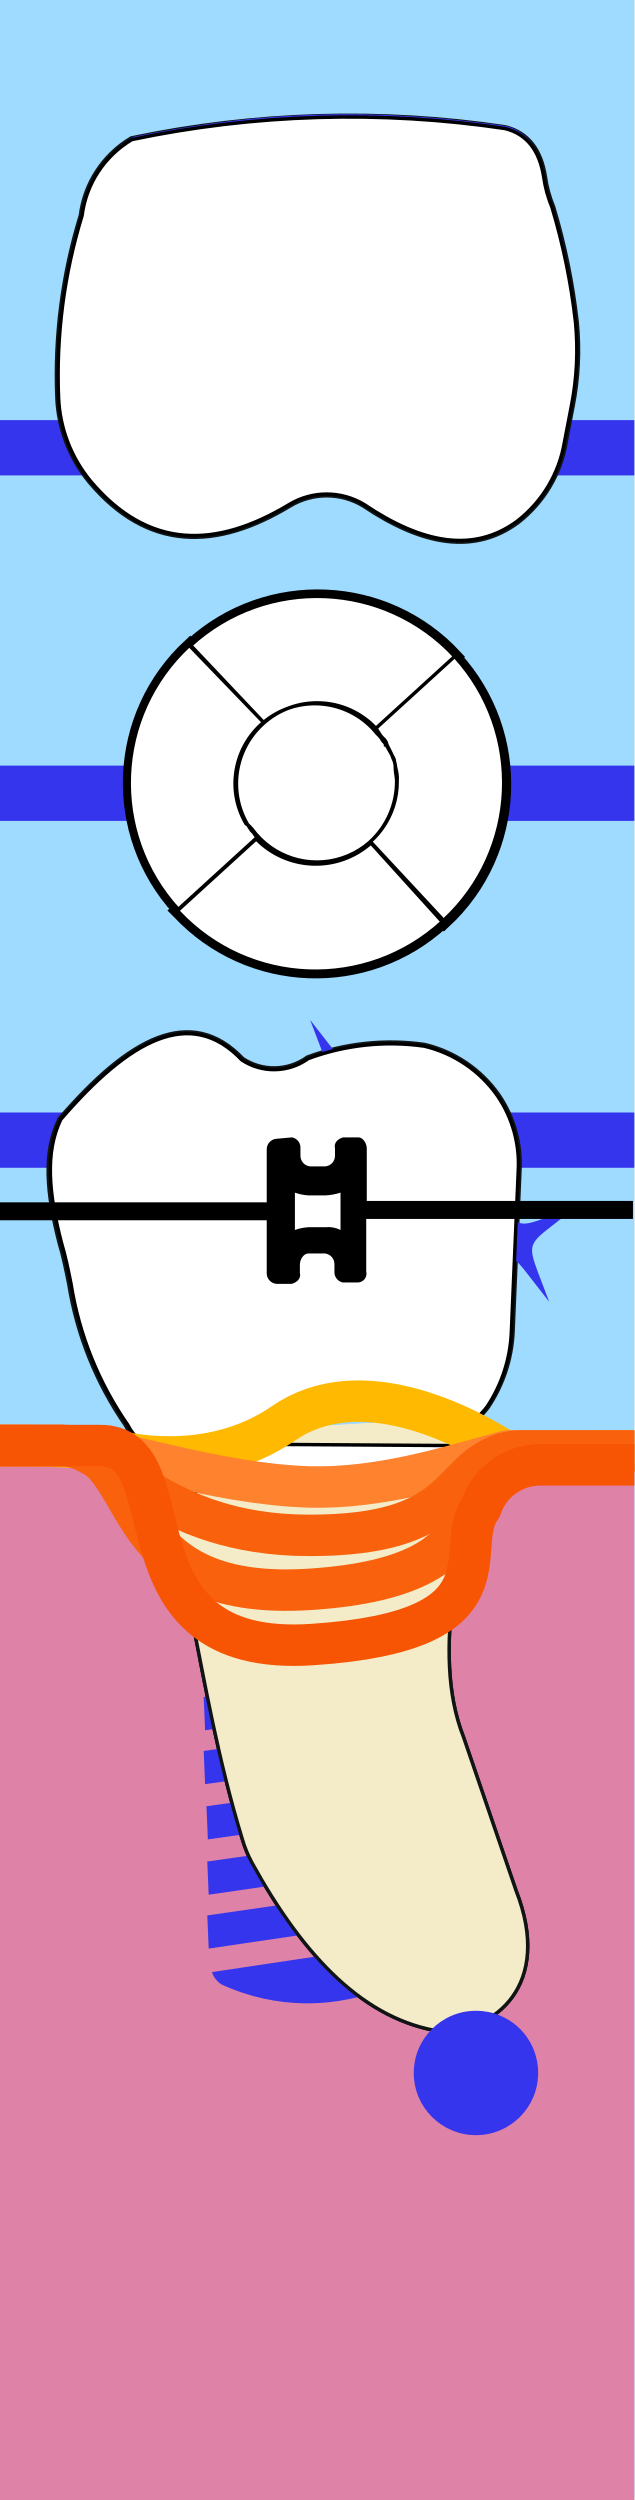
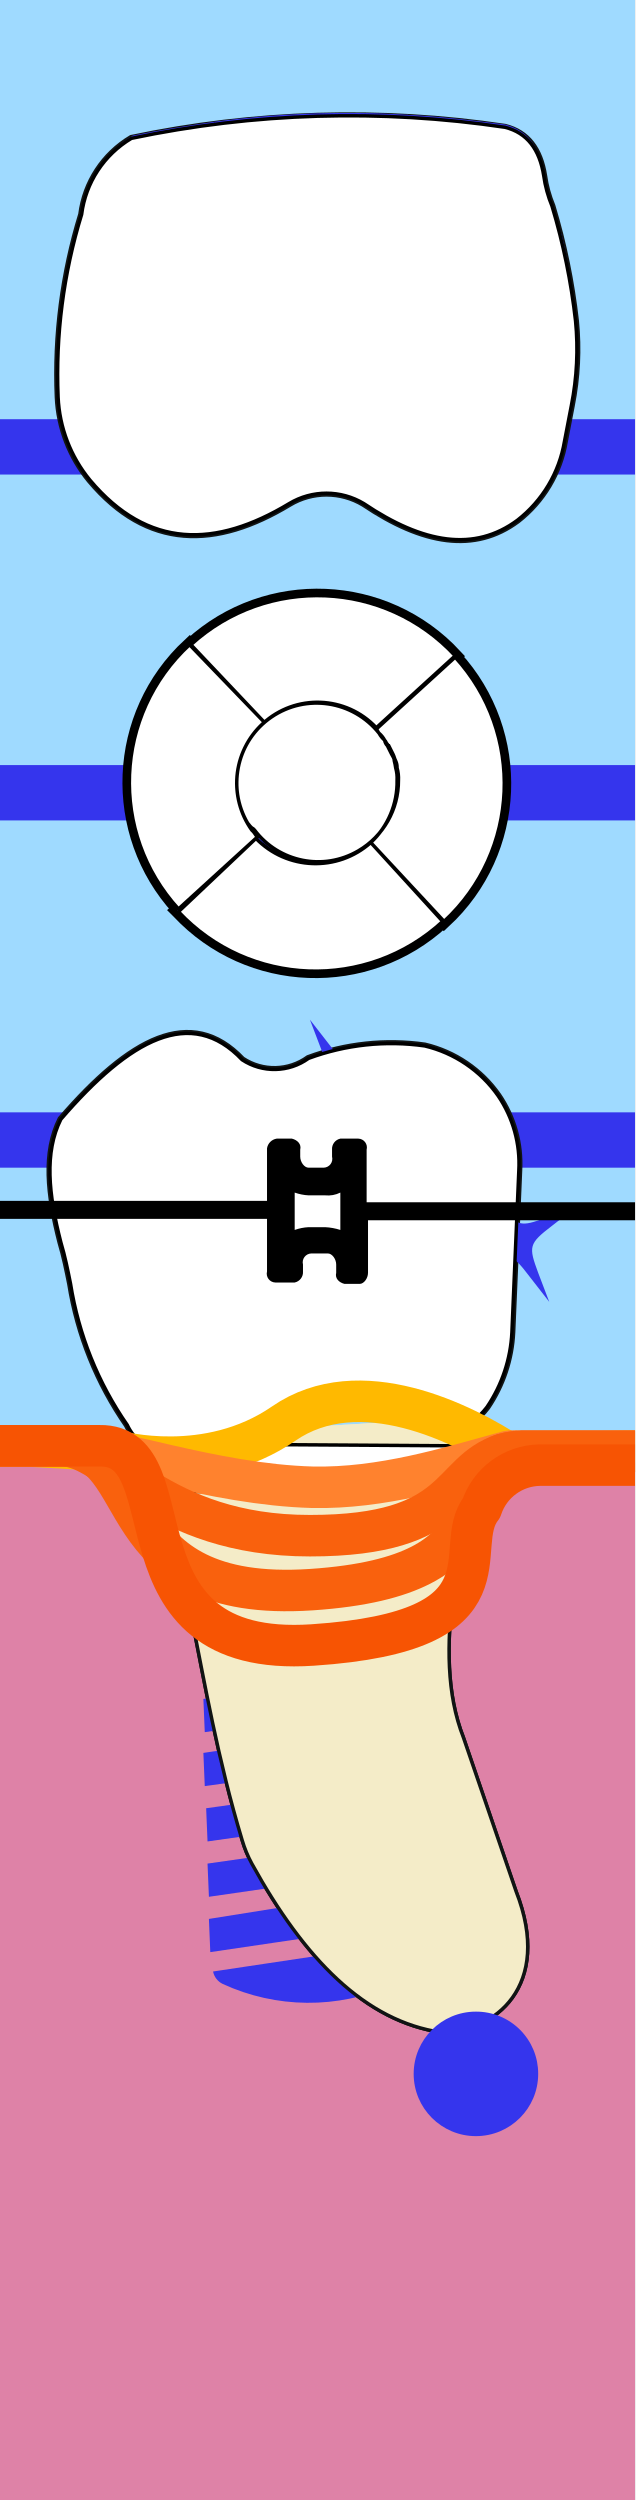
- <svg xmlns="http://www.w3.org/2000/svg" viewBox="0 0 45.94 180.9">
+ <svg xmlns="http://www.w3.org/2000/svg" viewBox="0 0 45.9 180.7">
  <g class="Слой_2" data-name="Слой 2">
    <g class="Слой_1-2" data-name="Слой 1">
      <g class="_38" data-name="38">
-         <path class="background" d="M0,0V180.7h45.9V0Z" style="fill:#9fdaff" />
-         <path class="bone" d="M0,105.9v75h45.9v-75Z" style="fill:#de82a7" />
-         <path class="bridge" d="M0,55.4h45.9v4H0Zm0-21h45.9v-4H0ZM0,84.5h45.9v-4H0Z" style="fill:#3535ed" />
-         <path class="root" d="M34.44,102.5c-.7,8.9-3.4,16.8-.9,23.2l3.8,11.1c2.7,6.9-1.6,10.2-5.4,10.2-5.5-.8-9.9-5.3-13.7-12.2a8.65,8.65,0,0,1-.7-1.7C14,121.5,13.74,111,9.94,104" style="fill:#f4ecc8;stroke:#111414;stroke-miterlimit:10;stroke-width:0.25px" />
-         <path class="rootCanal" d="M34.54,146.5a.37.37,0,0,1-.3-.1c-12-4.7-17.4-46.9-17.6-48.9a10,10,0,0,1,5.5-2.1c2.2,0,4,1.2,5.3,3.5-7.2,16.8,1.3,34.2,5.4,42.6,1.2,2.5,2.2,4.5,1.9,4.9-.1.1-.1.1-.2.1ZM22,95.6c2.1,0,3.9,1.1,5.2,3.4-7.1,16.8,1.3,34.2,5.4,42.6,1.1,2.3,2.1,4.4,1.9,4.8h-.1c-.1,0-.1,0-.3-.1-11.9-4.7-17.2-46-17.5-48.8.6-.3,2.9-1.9,5.4-1.9m0-.3a10.17,10.17,0,0,0-5.6,2.1s5.2,44.2,17.7,49.1a.76.76,0,0,0,.4.1c3.2,0-16.9-24.4-7-47.7-1.6-2.7-3.6-3.6-5.5-3.6Z" style="fill:none" />
-         <path class="implant" d="M29.34,140.6l-14,2.1a1.6,1.6,0,0,0,.7.9,14.83,14.83,0,0,0,12.2.1,1.78,1.78,0,0,0,1-1.6l.1-1.5Zm.2-4.1L15,138.6l.1,2.4,14.2-2.1Zm.2-3.9L15,134.7l.1,2.4,14.5-2.1Zm.2-4-15,2.1.1,2.4,14.8-2.1Zm.1-4.1-15.3,2.2.1,2.4,15.1-2.1Zm.2-3.9-15.5,2.2.1,2.4,15.3-2.2Zm.2-5.2-15.8,2.3.1,2.4,15.6-2.2Zm0-.6-16-.1.1,2.6,15.9-2.3Zm1.6-4.7h-.5l-18.2-.1c-.2,0-.3-.1-.5-.1v2a1.42,1.42,0,0,0,.2.6,1.27,1.27,0,0,0,.7.4h1.1l15.1.1H31a1,1,0,0,0,.7-.4,1.07,1.07,0,0,0,.2-.6v-1.9Zm.6-4.2a.92.92,0,0,0-.9-1l-18.2-.1a.92.92,0,0,0-.9,1v1.4a1.32,1.32,0,0,0,.9,1l18.2.1a1,1,0,0,0,.9-1Z" style="fill:#3535ed" />
-         <path class="rootMusk" d="M34.44,102.5c-.7,8.9-3.4,16.8-.9,23.2l3.8,11.1c2.7,6.9-1.6,10.2-5.4,10.2-5.5-.8-9.9-5.3-13.7-12.2a8.65,8.65,0,0,1-.7-1.7C14,121.5,13.74,111,9.94,104" style="fill:#f4ecc8;stroke:#111414;stroke-miterlimit:10;stroke-width:0.25px" />
-         <path class="coronaLingual" d="M39.94,15a9,9,0,0,1-.6-2.2c-.3-1.9-1.2-3.1-2.8-3.5a76.57,76.57,0,0,0-27,.8,7.49,7.49,0,0,0-3.6,5.5,39.3,39.3,0,0,0-1.7,13.2,10.14,10.14,0,0,0,2.3,6c4.2,5,9.1,4.9,14.4,1.7a5.24,5.24,0,0,1,5.4,0c4.3,2.9,8,3.5,11.1,1.2a9.14,9.14,0,0,0,3.4-5.7l.5-2.6a20.86,20.86,0,0,0,.3-6.1A47,47,0,0,0,39.94,15Z" style="fill:#fff;stroke:#111414;stroke-miterlimit:10;stroke-width:0.5px" />
-         <path class="coronaLingualIncisalDistal" d="M29.44,30.8v7.3c3,1.3,5.7,1.2,8-.5a9.14,9.14,0,0,0,3.4-5.7l.1-1.1Z" style="fill:#3535ed" />
-         <path class="coronaLingualIncisalMiddle" d="M15.54,30.8v7.7a15,15,0,0,0,5.4-2.2,5.24,5.24,0,0,1,5.4,0,20.16,20.16,0,0,0,3.2,1.8V30.8Z" style="fill:#3535ed" />
-         <path class="coronaLingualIncisionMesial" d="M4.64,30.7a10.46,10.46,0,0,0,1.9,3.8c2.7,3.3,5.8,4.4,9,3.9V30.7Z" style="fill:#3535ed" />
-         <path class="coronaLingualMiddleDistal" d="M41.64,23.2a43.08,43.08,0,0,0-1-6.1H29.44V30.8h11.5l.3-1.5A25.06,25.06,0,0,0,41.64,23.2Z" style="fill:#3535ed" />
-         <path class="coronaLingualMiddleMiddle" d="M29.44,17.1h-14V30.8h14Z" style="fill:#3535ed" />
-         <path class="coronaLingualMiddleMesial" d="M5.54,17.1a39.87,39.87,0,0,0-1.2,11.4,7.8,7.8,0,0,0,.3,2.2h10.9V17l-10,.1Z" style="fill:#3535ed" />
-         <path class="coronaLingualCervicalDistal" d="M39.94,14.8a9,9,0,0,1-.6-2.2c-.3-1.9-1.2-3.1-2.8-3.5-2.4-.3-4.8-.6-7.1-.7v8.7h11.2A20.16,20.16,0,0,1,39.94,14.8Z" style="fill:#3535ed" />
-         <path class="coronaLingualCervicalMiddle" d="M15.54,8.9v8.2h14V8.4A72,72,0,0,0,15.54,8.9Z" style="fill:#3535ed" />
-         <path class="coronaLingualCervicalMesial" d="M9.64,9.9A7.49,7.49,0,0,0,6,15.4c-.2.6-.3,1.2-.5,1.8h10V8.9C13.54,9.2,11.54,9.5,9.64,9.9Z" style="fill:#3535ed" />
-         <path class="coronaLabial" d="M37,96.4l.5-11.7A8.7,8.7,0,0,0,36,79.3a9,9,0,0,0-5.3-3.6,17.22,17.22,0,0,0-8.4.9,4.22,4.22,0,0,1-4.8.1c-3.7-3.9-8.1-1.5-13.1,4.3-1.2,2.4-.9,5.4,0,8.9.3,1,.5,2,.7,3a24.68,24.68,0,0,0,4.1,10.2,3.63,3.63,0,0,0,3.3,2.1,32.8,32.8,0,0,0,10.6-2.5,12.45,12.45,0,0,1,7.4.1c1.8,1.1,3.4.7,4.7-1A10.54,10.54,0,0,0,37,96.4Z" style="fill:#fff;stroke:#111414;stroke-miterlimit:10;stroke-width:0.5px" />
-         <path class="coronaLabialIncisalDistal" d="M36,79.2a8.89,8.89,0,0,0-5.4-3.6,27.15,27.15,0,0,0-2.8-.1v4.3h8.5A1.63,1.63,0,0,0,36,79.2Z" style="fill:#3535ed" />
-         <path class="coronaLabialIncisalMiddle" d="M22.34,76.6a4.22,4.22,0,0,1-4.8.1A5.57,5.57,0,0,0,14,74.8v5h13.9V75.5A15.1,15.1,0,0,0,22.34,76.6Z" style="fill:#3535ed" />
-         <path class="coronaLabialIncisionMesial" d="M5.64,79.8h8.5v-5C11.54,74.6,8.64,76.5,5.64,79.8Z" style="fill:#3535ed" />
-         <path class="coronaLabialMiddleDistal" d="M36.34,79.7h-8.4V98h8.8a11,11,0,0,0,.2-1.8l.5-11.7A7.45,7.45,0,0,0,36.34,79.7Z" style="fill:#3535ed" />
-         <path class="coronaLabialMiddleMiddle" d="M27.94,79.7h-14V98h14Z" style="fill:#3535ed" />
-         <path class="coronaLabialMiddleMesial" d="M5.54,79.7c-.3.4-.7.8-1,1.2-1.2,2.4-.9,5.4,0,8.9.3,1,.5,2,.7,3a24.62,24.62,0,0,0,1.5,5.3H14V79.8H5.54Z" style="fill:#3535ed" />
-         <path class="coronaLabialCervicalDistal" d="M27.94,97.9v4a18.43,18.43,0,0,1,2.5.5c1.8,1.1,3.4.7,4.7-1a8.63,8.63,0,0,0,1.6-3.5Z" style="fill:#3535ed" />
-         <path class="coronaLabialCervicalMiddle" d="M14,97.9v6.8a29.19,29.19,0,0,0,9.1-2.4,10.15,10.15,0,0,1,4.9-.4v-4Z" style="fill:#3535ed" />
-         <path class="coronaLabialCervicalMesial" d="M6.74,97.8a28.66,28.66,0,0,0,2.6,4.9,3.63,3.63,0,0,0,3.3,2.1c.5,0,1-.1,1.4-.1V97.9l-7.3-.1Z" style="fill:#3535ed" />
-         <path class="veneer" d="M21.84,82.3c3.2-1.2,3.6-1,5.7,1.7l1.4,1.8-.8-2.2c-1.2-3.2-1-3.6,1.7-5.7l1.8-1.4-2.1.8c-3.2,1.2-3.6,1-5.7-1.7l-1.4-1.8.8,2.1c1.2,3.2,1,3.6-1.7,5.7L19.74,83Zm1.4,12c1.9-.7,2.1-.7,3.4,1L28,97.1l-.8-2.1c-.7-1.9-.7-2.1,1-3.4L30,90.2l-2.1.8c-1.9.7-2.1.7-3.4-1l-1.4-1.8.8,2.1c.7,1.9.7,2.1-1,3.4l-1.8,1.4Zm11.7-2.9c2-.7,2.1-.7,3.4,1l1.4,1.8-.8-2.1c-.7-1.9-.7-2.1,1-3.4l1.8-1.4-2.2.8c-1.9.7-2.1.7-3.4-1l-1.4-1.8.8,2.1c.7,1.9.7,2.1-1,3.4l-1.8,1.4Zm-24.3-8.9c2-.7,2.1-.7,3.4,1l1.4,1.8-.8-2.1c-.7-1.9-.7-2.1,1-3.4l1.8-1.4-2.1.8c-1.9.7-2.1.7-3.4-1l-1.4-1.8.8,2.1c.7,1.9.7,2.1-1,3.4l-1.8,1.4Zm-3.5,8.7c1.9-.7,2.1-.7,3.4,1l1.4,1.8-.8-2.1c-.7-1.9-.7-2.1,1-3.4l1.8-1.4-2.1.8c-1.9.7-2.1.7-3.4-1L7,85.1l.8,2.1c.7,1.9.7,2.1-1,3.4L5,92Z" style="fill:#3535ed" />
-         <path class="coronaTop" d="M26.84,61a6,6,0,0,1-8.3-.3l-5.7,5.2.1.1a13.56,13.56,0,0,0,19.1.7L26.84,61Zm-8.2-.4a5.87,5.87,0,0,1,.4-8.3l-5.3-5.6a13.56,13.56,0,0,0-.8,19.1l5.7-5.2Zm8.6-7.9,5.7-5.2a13.56,13.56,0,0,0-19.1-.8L19,52.4A5.83,5.83,0,0,1,27.24,52.7Zm4.9,14a13.56,13.56,0,0,0,.8-19.1l-5.7,5.2a5.83,5.83,0,0,1-.4,8.2Zm-6.3-5a5.76,5.76,0,0,1-7.9-2.1A5.85,5.85,0,0,1,20,51.7a5.76,5.76,0,0,1,7.9,2.1A5.83,5.83,0,0,1,25.84,61.7Z" style="fill:#fff;stroke:#000;stroke-miterlimit:10" />
-         <path class="coronaTopBuccal" d="M26.84,61,32,66.7a13.56,13.56,0,0,1-19.1-.7l-.1-.1,5.7-5.2a6,6,0,0,0,8.3.3Z" style="fill:#3535ed" />
-         <path class="coronaTopMedial" d="M18.64,60.6l-5.7,5.2a13.56,13.56,0,0,1,.8-19.1L19,52.3a5.87,5.87,0,0,0-.4,8.3Z" style="fill:#3535ed" />
-         <path class="coronaTopLingual" d="M19,52.4l-5.2-5.7a13.56,13.56,0,0,1,19.1.8l-5.7,5.2A5.83,5.83,0,0,0,19,52.4Z" style="fill:#3535ed" />
-         <path class="coronaTopDistal" d="M26.84,61a5.83,5.83,0,0,0,.4-8.2l5.7-5.2a13.56,13.56,0,0,1-.8,19.1Z" style="fill:#3535ed" />
-         <path class="coronaTopOclusial" d="M27.94,53.8A5.76,5.76,0,0,0,20,51.7a5.85,5.85,0,0,0-2.1,7.9,5.76,5.76,0,0,0,7.9,2.1A5.83,5.83,0,0,0,27.94,53.8Z" style="fill:#3535ed" />
-         <path class="silant" d="M30.94,64.8A19,19,0,0,1,24,66c-5.8,0-9.2-2.2-9.2-5.4,0-2.7,2.2-4.2,6.4-5.4,3.2-.9,4.7-1.6,4.7-3.1,0-1.3-1.5-2.5-4.1-2.5a13.11,13.11,0,0,0-5,1l-1.1-2.4a15.66,15.66,0,0,1,6-1.1c5.3,0,8.4,2.4,8.4,5.3,0,2.2-2.1,4-6.5,5.1-3.3.9-4.6,1.8-4.6,3.3s1.5,2.7,4.8,2.7a16.09,16.09,0,0,0,5.9-1.3Z" style="fill:#3535ed" />
-         <path class="crown" d="M26.34,36.5a5.24,5.24,0,0,0-5.4,0c-5.3,3.2-10.2,3.3-14.4-1.7a10.14,10.14,0,0,1-2.3-6,39.3,39.3,0,0,1,1.7-13.2,7.49,7.49,0,0,1,3.6-5.5,76.57,76.57,0,0,1,27-.8c1.6.4,2.5,1.6,2.8,3.5a9,9,0,0,0,.6,2.2,47,47,0,0,1,1.7,8.3,20.86,20.86,0,0,1-.3,6.1l-.5,2.6a9.14,9.14,0,0,1-3.4,5.7C34.34,40,30.64,39.4,26.34,36.5ZM4.44,89.9c.3,1,.5,2,.7,3a24.68,24.68,0,0,0,4.1,10.2,3.88,3.88,0,0,0,2.5,2c0,.1-.1.3-.1.4v1.4a1.28,1.28,0,0,0,1,1l19.9.1a1.08,1.08,0,0,0,1-1v-1.4a.94.94,0,0,0-1-1l-15.2-.1a29.94,29.94,0,0,0,5.8-1.8,12.45,12.45,0,0,1,7.4.1c1.8,1.1,3.4.7,4.7-1A10.54,10.54,0,0,0,37,96.4l.5-11.7A8.7,8.7,0,0,0,36,79.3a9,9,0,0,0-5.3-3.6,17.22,17.22,0,0,0-8.4.9,4.22,4.22,0,0,1-4.8.1c-3.7-3.9-8.1-1.5-13.1,4.3C3.24,83.4,3.54,86.4,4.44,89.9ZM32,66.7,26.84,61a6,6,0,0,1-8.3-.3l-5.7,5.2.1.1A13.56,13.56,0,0,0,32,66.7Zm-13.4-6.1c-.1-.1-.2-.3-.3-.4l-.1-.1a5.84,5.84,0,0,1,.8-7.7h0a5.83,5.83,0,0,1,8.2.3l5.7-5.2a13.56,13.56,0,0,0-19.1-.8l5.3,5.6-5.4-5.6a13.56,13.56,0,0,0-.8,19.1Zm10.1-4.1a5.91,5.91,0,0,1-1.9,4.4l5.3,5.7a13.56,13.56,0,0,0,.8-19.1l-5.7,5.2c.1.1.1.2.2.3a1.76,1.76,0,0,0,.4.5.76.76,0,0,1,.2.4l.3.6c.1.2.1.3.2.5a1.09,1.09,0,0,1,.1.5c0,.4.1.7.1,1ZM18.24,60h0a5.81,5.81,0,0,0,10.5-3.5h0a2.77,2.77,0,0,0-.1-.9,4.33,4.33,0,0,0-.1-.5c0-.2-.1-.3-.2-.5L28,54a.1.1,0,0,0-.1-.1c0-.1-.1-.2-.2-.3a1.76,1.76,0,0,0-.4-.5,5.77,5.77,0,0,0-9.5,6.5C18,59.7,18.14,59.9,18.24,60Z" style="fill:#fff;stroke:#000;stroke-miterlimit:10;stroke-width:0.25px" />
-         <path class="braces" d="M24.64,86.3h0V89a2,2,0,0,0-1.1-.2h-1.2a3.55,3.55,0,0,0-1,.2V86.3h0a3.55,3.55,0,0,0,1,.2h1.2a4.25,4.25,0,0,0,1.1-.2M20,82.4a.77.77,0,0,0-.7.8V87H0v1.3h19.3v3.8a.77.77,0,0,0,.7.8h1.1c.4-.1.7-.4.6-.8v-.6c0-.4.3-.8.6-.8h1.2a.77.77,0,0,1,.7.8V92a.76.76,0,0,0,.6.8h1.1a.64.64,0,0,0,.6-.8V88.2h19.3V86.9H26.54V83.1c0-.4-.3-.8-.6-.8h-1.1c-.4.1-.7.4-.6.8v.5a.77.77,0,0,1-.7.8h-1.1a.77.77,0,0,1-.7-.8v-.5a.76.76,0,0,0-.6-.8l-1.1.1Z" />
-         <path class="gum" d="M0,104.6a70.18,70.18,0,0,1,8.5.4s6.5,1.8,12-2,13,0,16.5,2.3c4.5-.3,8.9-.3,8.9-.3" style="fill:none;stroke:#ffb900;stroke-linejoin:round;stroke-width:3px" />
-         <path class="paradontit1" d="M0,104.6h4.5c3.5,0,10.8,2.8,18,3,5,.1,9.8-1.4,13.8-2.5a2.16,2.16,0,0,1,1.1-.1h8.4" style="fill:none;stroke:#ff822e;stroke-linejoin:round;stroke-width:3px" />
-         <path class="paradontit2" d="M0,104.6h4.5c3.5,0,6.9,6.5,17.9,6.5s9.9-4.6,14-5.9a5.85,5.85,0,0,1,1.3-.2h8.2" style="fill:none;stroke:#f9610d;stroke-linejoin:round;stroke-width:3px" />
-         <path class="paradontit3" d="M0,104.6h4.5c6.4,0,3,11.4,18,10.4s9.8-8.5,13.9-9.8a5.85,5.85,0,0,1,1.3-.2h8.2" style="fill:none;stroke:#f9610d;stroke-linejoin:round;stroke-width:3px" />
-         <path class="paradontit4" d="M0,104.6h7.2c6.6-.1.4,15.4,15.4,14.4s10-7,12.2-9.9A4.51,4.51,0,0,1,39,106h6.9" style="fill:none;stroke:#f75403;stroke-linejoin:round;stroke-width:3px" />
-         <path class="periodontit" d="M34.44,145.5a4.5,4.5,0,1,0,4.5,4.5A4.48,4.48,0,0,0,34.44,145.5Z" style="fill:#3535ed" />
+         <path class="background" d="M45.9,0V180.7H0V0Z" style="fill:#9fdaff" />
+         <path class="bone" d="M45.9,105.7v75H0v-75Z" style="fill:#de82a7" />
+         <path class="bridge" d="M0,55.3H45.9v4H0Zm0-21H45.9v-4H0ZM0,84.4H45.9v-4H0Z" style="fill:#3535ed" />
+         <path class="root" d="M9.9,103.9c3.8,7,4.1,17.5,7.6,29.1a8.65,8.65,0,0,0,.7,1.7c3.8,6.9,8.2,11.4,13.7,12.2,3.8,0,8.1-3.3,5.4-10.2l-3.8-11.1c-2.5-6.4.2-14.3.9-23.2" style="fill:#f4ecc8;stroke:#111414;stroke-miterlimit:10;stroke-width:0.25px" />
+         <path class="rootCanal" d="M34.2,146.3c-12-4.7-17.4-46.9-17.6-48.9a10,10,0,0,1,5.5-2.1c2.2,0,4,1.2,5.3,3.5-7.1,16.8,1.3,34.2,5.4,42.6,1.2,2.5,2.2,4.5,1.9,4.9,0,.1-.1.1-.2.1A.37.37,0,0,1,34.2,146.3ZM22,95.5c2.2,0,3.9,1.1,5.2,3.5-7.2,16.8,1.3,34.2,5.4,42.6,1.1,2.3,2.1,4.4,1.9,4.8h-.1c-.1,0-.1,0-.3-.1-11.8-4.7-17.2-46-17.5-48.8a10,10,0,0,1,5.4-2h0m0-.3a10.59,10.59,0,0,0-5.6,2.1s5.2,44.2,17.7,49.1a.76.76,0,0,0,.4.1c3.2,0-17-24.4-7-47.7-1.6-2.7-3.6-3.6-5.5-3.6Z" style="fill:none" />
+         <path class="implant" d="M29.4,141.9v-1.5l-14,2.1a1.27,1.27,0,0,0,.7.9,14.83,14.83,0,0,0,12.2.1,1.78,1.78,0,0,0,1-1.6Zm.1-5.5-14.4,2.3.1,2.4L29.4,139Zm.2-3.8L15,134.7l.1,2.4L29.6,135Zm.2-4-15,2.1.1,2.4L29.8,131Zm.1-4.2-15.3,2.3.1,2.4L29.9,127Zm.2-3.8-15.5,2.2.1,2.4L30.1,123Zm.2-5.3-15.8,2.3.1,2.4,15.6-2.2Zm0-.6-16-.1.1,2.6,15.9-2.3Zm1.7-4.8h-.5l-18.2-.1c-.2,0-.3-.1-.5-.1v2a1.42,1.42,0,0,0,.2.6,1,1,0,0,0,.7.4h1.1l15.1.1h1.1a1.27,1.27,0,0,0,.7-.4,1.07,1.07,0,0,0,.2-.6Zm.5-4.1a.92.92,0,0,0-.9-1l-18.2-.1a.92.92,0,0,0-.9,1v1.4a1.17,1.17,0,0,0,.9,1l18.2.1a1.07,1.07,0,0,0,.9-1Z" style="fill:#3535ed" />
+         <path class="rootMask" d="M9.9,103.9c3.8,7,4.1,17.5,7.6,29.1a8.65,8.65,0,0,0,.7,1.7c3.8,6.9,8.2,11.4,13.7,12.2,3.8,0,8.1-3.3,5.4-10.2l-3.8-11.1c-2.5-6.4.2-14.3.9-23.2" style="fill:#f4ecc8;stroke:#111414;stroke-miterlimit:10;stroke-width:0.25px" />
+         <path class="coronaLingual" d="M41.6,23.2a20.86,20.86,0,0,1-.3,6.1l-.5,2.6a9.14,9.14,0,0,1-3.4,5.7c-3.1,2.3-6.8,1.7-11.1-1.2a5.23,5.23,0,0,0-5.4,0c-5.3,3.2-10.2,3.3-14.4-1.7a10.14,10.14,0,0,1-2.3-6A39.3,39.3,0,0,1,5.9,15.5,7.49,7.49,0,0,1,9.5,10a76.57,76.57,0,0,1,27-.8c1.6.4,2.5,1.6,2.8,3.5a9,9,0,0,0,.6,2.2A47,47,0,0,1,41.6,23.2Z" style="fill:#fff;stroke:#111414;stroke-miterlimit:10;stroke-width:0.5px" />
+         <path class="coronaLingualIncisalDistal" d="M40.9,30.7l-.1,1.1a9.14,9.14,0,0,1-3.4,5.7c-2.3,1.7-5,1.8-8,.5V30.7Z" style="fill:#3535ed" />
+         <path class="coronaLingualIncisalMiddle" d="M15.5,30.7h14V38a20.16,20.16,0,0,1-3.2-1.8,5.24,5.24,0,0,0-5.4,0,15,15,0,0,1-5.4,2.2V30.7Z" style="fill:#3535ed" />
+         <path class="coronaLingualIncisionMesial" d="M15.5,30.6v7.7c-3.2.5-6.3-.6-9-3.9a10.46,10.46,0,0,1-1.9-3.8Z" style="fill:#3535ed" />
+         <path class="coronaLingualMiddleDistal" d="M41.2,29.2l-.3,1.5H29.4V17H40.6a43.08,43.08,0,0,1,1,6.1A25.06,25.06,0,0,1,41.2,29.2Z" style="fill:#3535ed" />
+         <path class="coronaLingualMiddleMiddle" d="M29.4,30.7h-14V17h14Z" style="fill:#3535ed" />
+         <path class="coronaLingualMiddleMesial" d="M5.5,17l10-.1V30.6H4.6a7.8,7.8,0,0,1-.3-2.2A39.87,39.87,0,0,1,5.5,17Z" style="fill:#3535ed" />
+         <path class="coronaLingualCervicalDistal" d="M40.6,17H29.4V8.3c2.3.1,4.7.4,7.1.7,1.6.4,2.5,1.6,2.8,3.5a9,9,0,0,0,.6,2.2A20.16,20.16,0,0,0,40.6,17Z" style="fill:#3535ed" />
+         <path class="coronaLingualCervicalMiddle" d="M29.5,8.3V17h-14V8.8A72,72,0,0,1,29.5,8.3Z" style="fill:#3535ed" />
+         <path class="coronaLingualCervicalMesial" d="M15.5,8.8v8.3H5.5c.2-.6.3-1.2.5-1.8A7.49,7.49,0,0,1,9.6,9.8C11.5,9.4,13.5,9.1,15.5,8.8Z" style="fill:#3535ed" />
+         <path class="coronaLabial" d="M35.2,101.7c-1.3,1.7-2.9,2.1-4.7,1a12.45,12.45,0,0,0-7.4-.1,32.8,32.8,0,0,1-10.6,2.5A3.63,3.63,0,0,1,9.2,103,24.68,24.68,0,0,1,5.1,92.8c-.2-1-.4-2-.7-3-.9-3.5-1.2-6.5,0-8.9,5-5.8,9.4-8.2,13.1-4.3a4.22,4.22,0,0,0,4.8-.1,17.22,17.22,0,0,1,8.4-.9A9,9,0,0,1,36,79.2a8.7,8.7,0,0,1,1.5,5.4L37,96.3A10.54,10.54,0,0,1,35.2,101.7Z" style="fill:#fff;stroke:#111414;stroke-miterlimit:10;stroke-width:0.5px" />
+         <path class="coronaLabialIncisalDistal" d="M36.3,79.7H27.8V75.4a27.15,27.15,0,0,1,2.8.1A8.89,8.89,0,0,1,36,79.1,1.63,1.63,0,0,1,36.3,79.7Z" style="fill:#3535ed" />
+         <path class="coronaLabialIncisalMiddle" d="M27.9,75.4v4.3H14v-5a5.57,5.57,0,0,1,3.5,1.9,4.22,4.22,0,0,0,4.8-.1A15.1,15.1,0,0,1,27.9,75.4Z" style="fill:#3535ed" />
+         <path class="coronaLabialIncisionMesial" d="M14.1,74.7v5H5.6C8.6,76.4,11.5,74.5,14.1,74.7Z" style="fill:#3535ed" />
+         <path class="coronaLabialMiddleDistal" d="M37.4,84.4l-.5,11.7a11,11,0,0,1-.2,1.8H27.9V79.6h8.4A7.45,7.45,0,0,1,37.4,84.4Z" style="fill:#3535ed" />
+         <path class="coronaLabialMiddleMiddle" d="M27.9,97.9h-14V79.6h14Z" style="fill:#3535ed" />
+         <path class="coronaLabialMiddleMesial" d="M5.5,79.7H14V98H6.7a24.62,24.62,0,0,1-1.5-5.3c-.2-1-.4-2-.7-3-.9-3.5-1.2-6.5,0-8.9.3-.4.7-.8,1-1.2Z" style="fill:#3535ed" />
+         <path class="coronaLabialCervicalDistal" d="M36.7,97.8a8.63,8.63,0,0,1-1.6,3.5c-1.3,1.7-2.9,2.1-4.7,1a18.43,18.43,0,0,0-2.5-.5v-4Z" style="fill:#3535ed" />
+         <path class="coronaLabialCervicalMiddle" d="M14,97.8H28v4a10.15,10.15,0,0,0-4.9.4,29.19,29.19,0,0,1-9.1,2.4V97.8Z" style="fill:#3535ed" />
+         <path class="coronaLabialCervicalMesial" d="M6.7,97.7l7.3.1v6.8c-.4,0-.9.1-1.4.1a3.63,3.63,0,0,1-3.3-2.1,28.66,28.66,0,0,1-2.6-4.9Z" style="fill:#3535ed" />
+         <path class="veneer" d="M21.8,82.2c3.2-1.2,3.6-1,5.7,1.7l1.4,1.8-.8-2.2c-1.2-3.2-1-3.6,1.7-5.7l1.8-1.4-2.1.8c-3.2,1.2-3.6,1-5.7-1.7l-1.4-1.8.8,2.1c1.2,3.2,1,3.6-1.7,5.7l-1.8,1.4Zm1.4,12c1.9-.7,2.1-.7,3.4,1L28,97l-.8-2.1c-.7-1.9-.7-2.1,1-3.4L30,90.1l-2.1.8c-1.9.7-2.1.7-3.4-1l-1.4-1.8.8,2.1c.7,1.9.7,2.1-1,3.4L21.1,95Zm11.7-2.9c2-.7,2.1-.7,3.4,1l1.4,1.8L38.9,92c-.7-1.9-.7-2.1,1-3.4l1.8-1.4-2.2.8c-1.9.7-2.1.7-3.4-1l-1.4-1.8.8,2.1c.7,1.9.7,2.1-1,3.4l-1.8,1.4ZM10.6,82.4c2-.7,2.1-.7,3.4,1l1.4,1.8-.8-2.1c-.7-1.9-.7-2.1,1-3.4l1.8-1.4-2.1.8c-1.9.7-2.1.7-3.4-1l-1.4-1.8.8,2.1c.7,1.9.7,2.1-1,3.4L8.5,83.2ZM7.1,91.1c1.9-.7,2.1-.7,3.4,1l1.4,1.8-.8-2.1c-.7-1.9-.7-2.1,1-3.4L13.9,87l-2.1.8c-1.9.7-2.1.7-3.4-1L7,85l.8,2.1c.7,1.9.7,2.1-1,3.4L5,91.9Z" style="fill:#3535ed" />
+         <path class="coronaTop" d="M26.8,60.9a6,6,0,0,1-8.3-.3l-5.7,5.2.1.1a13.56,13.56,0,0,0,19.1.7l-5.2-5.7Zm-8.2-.4a5.87,5.87,0,0,1,.4-8.3l-5.3-5.6a13.56,13.56,0,0,0-.8,19.1l5.7-5.2Zm8.6-7.9,5.7-5.2a13.56,13.56,0,0,0-19.1-.8L19,52.3A5.83,5.83,0,0,1,27.2,52.6Zm4.9,14a13.56,13.56,0,0,0,.8-19.1l-5.7,5.2a5.83,5.83,0,0,1-.4,8.2Zm-6.3-5a5.76,5.76,0,0,1-7.9-2.1A5.85,5.85,0,0,1,20,51.6a5.76,5.76,0,0,1,7.9,2.1A5.83,5.83,0,0,1,25.8,61.6Z" style="fill:#fff;stroke:#000;stroke-miterlimit:10" />
+         <path class="coronaTopBuccal" d="M26.8,60.9a6,6,0,0,1-8.3-.3l-5.7,5.2.1.1a13.56,13.56,0,0,0,19.1.7l-5.2-5.7Z" style="fill:#3535ed" />
+         <path class="coronaTopMedial" d="M18.6,60.5a5.87,5.87,0,0,1,.4-8.3l-5.3-5.6a13.56,13.56,0,0,0-.8,19.1l5.7-5.2Z" style="fill:#3535ed" />
+         <path class="coronaTopLingual" d="M27.2,52.6l5.7-5.2a13.56,13.56,0,0,0-19.1-.8L19,52.3A5.83,5.83,0,0,1,27.2,52.6Z" style="fill:#3535ed" />
+         <path class="coronaTopDistal" d="M32.1,66.6a13.56,13.56,0,0,0,.8-19.1l-5.7,5.2a5.83,5.83,0,0,1-.4,8.2Z" style="fill:#3535ed" />
+         <path class="coronaTopOclusial" d="M25.8,61.6a5.76,5.76,0,0,1-7.9-2.1A5.85,5.85,0,0,1,20,51.6a5.76,5.76,0,0,1,7.9,2.1A5.83,5.83,0,0,1,25.8,61.6Z" style="fill:#3535ed" />
+         <path class="silant" d="M29.7,62.1a16.09,16.09,0,0,1-5.9,1.3c-3.3,0-4.8-1.2-4.8-2.7s1.3-2.4,4.6-3.3c4.4-1.1,6.5-2.9,6.5-5.1,0-2.9-3.1-5.3-8.4-5.3a15.66,15.66,0,0,0-6,1.1l1.1,2.4a13.11,13.11,0,0,1,5-1c2.6,0,4.1,1.2,4.1,2.5,0,1.5-1.5,2.2-4.7,3.1-4.2,1.2-6.4,2.7-6.4,5.4,0,3.2,3.4,5.4,9.2,5.4a19,19,0,0,0,6.9-1.2Z" style="fill:#3535ed" />
+         <path class="crown" d="M26.3,36.4a5.23,5.23,0,0,0-5.4,0c-5.3,3.2-10.2,3.3-14.4-1.7a10.14,10.14,0,0,1-2.3-6A39.3,39.3,0,0,1,5.9,15.5,7.49,7.49,0,0,1,9.5,10a76.57,76.57,0,0,1,27-.8c1.6.4,2.5,1.6,2.8,3.5a9,9,0,0,0,.6,2.2,47,47,0,0,1,1.7,8.3,20.86,20.86,0,0,1-.3,6.1l-.5,2.6a9.14,9.14,0,0,1-3.4,5.7C34.3,39.9,30.6,39.3,26.3,36.4ZM4.4,89.8c.3,1,.5,2,.7,3A24.68,24.68,0,0,0,9.2,103a3.61,3.61,0,0,0,2.5,2,.6.6,0,0,0-.1.4v1.4a1.28,1.28,0,0,0,1,1l19.9.1a1.08,1.08,0,0,0,1-1v-1.4a.94.94,0,0,0-1-1l-15.2-.1a29.94,29.94,0,0,0,5.8-1.8,12.45,12.45,0,0,1,7.4.1c1.8,1.1,3.4.7,4.7-1A10.54,10.54,0,0,0,37,96.3l.5-11.7A8.7,8.7,0,0,0,36,79.2a9,9,0,0,0-5.3-3.6,17.22,17.22,0,0,0-8.4.9,4.22,4.22,0,0,1-4.8.1c-3.7-3.9-8.1-1.5-13.1,4.3C3.2,83.3,3.5,86.3,4.4,89.8ZM32,66.6l-5.2-5.7a6,6,0,0,1-8.3-.3l-5.6,5.3h0A13.56,13.56,0,0,0,32,66.6ZM18.6,60.5c-.1-.1-.2-.3-.3-.4l-.1-.1a5.85,5.85,0,0,1,.8-7.7h0a5.83,5.83,0,0,1,8.2.3l5.7-5.2a13.56,13.56,0,0,0-19.1-.8l5.3,5.6-5.4-5.6a13.56,13.56,0,0,0-.8,19.1Zm10.1-4.1a6,6,0,0,1-1.9,4.5l5.3,5.7a13.56,13.56,0,0,0,.8-19.1l-5.7,5.2c.1.1.1.2.2.3a1.76,1.76,0,0,1,.4.5.76.76,0,0,0,.2.4l.3.6c.1.2.2.3.2.5a4.33,4.33,0,0,1,.1.5,2.77,2.77,0,0,1,.1.9ZM18.3,59.9l.1.1a5.75,5.75,0,0,0,7.5,1.5,5.86,5.86,0,0,0,2.9-5.1h0a2.77,2.77,0,0,0-.1-.9,1.09,1.09,0,0,0-.1-.5c-.1-.2-.1-.3-.2-.5l-.3-.6a.1.1,0,0,1-.1-.1c-.1-.1-.1-.2-.2-.3a1.76,1.76,0,0,1-.4-.5,5.77,5.77,0,0,0-9.5,6.5C18,59.6,18.1,59.8,18.3,59.9Z" style="fill:#fff;stroke:#000;stroke-miterlimit:10;stroke-width:0.25px" />
+         <path class="braces" d="M24.6,86.2h0v2.7a4.25,4.25,0,0,0-1.1-.2H22.3a3.55,3.55,0,0,0-1,.2V86.2h0a3.55,3.55,0,0,0,1,.2h1.2a2,2,0,0,0,1.1-.2M20,82.3a.84.84,0,0,0-.7.7v3.8H0v1.3H19.3v3.8a.64.64,0,0,0,.6.8h1.4a.76.76,0,0,0,.6-.8v-.5a.64.64,0,0,1,.6-.8h1.2c.3,0,.6.4.6.8V92c-.1.4.2.7.6.8H26c.3,0,.6-.4.6-.8V88.2H45.9V86.9H26.5V83.1a.64.64,0,0,0-.6-.8H24.6a.76.76,0,0,0-.6.8v.5a.64.64,0,0,1-.6.8H22.3c-.3,0-.6-.4-.6-.8v-.5c.1-.4-.2-.7-.6-.8Z" />
+         <path class="gum" d="M45.9,104.9s-4.4,0-8.9.3c-3.5-2.3-11-6.1-16.5-2.3s-12,2-12,2-6.4-.4-6.8-.4H0" style="fill:none;stroke:#ffb900;stroke-linejoin:round;stroke-width:3px" />
+         <path class="paradontit1" d="M45.9,104.9H37.5a2.16,2.16,0,0,0-1.1.1c-4,1.1-8.8,2.6-13.8,2.5-7.3-.2-14.6-3-18.1-3H0" style="fill:none;stroke:#ff822e;stroke-linejoin:round;stroke-width:3px" />
+         <path class="paradontit2" d="M45.9,104.9H37.7a5.85,5.85,0,0,0-1.3.2c-4.1,1.3-3,5.9-14,5.9S8,104.5,4.5,104.5H0" style="fill:none;stroke:#f9610d;stroke-linejoin:round;stroke-width:3px" />
+         <path class="paradontit3" d="M45.9,104.9H37.7a5.85,5.85,0,0,0-1.3.2c-4.1,1.3,1.1,8.8-13.9,9.8s-11.6-10.4-18-10.4H0" style="fill:none;stroke:#f9610d;stroke-linejoin:round;stroke-width:3px" />
+         <path class="paradontit4" d="M45.9,105.9H39a4.51,4.51,0,0,0-4.2,3.1c-2.3,2.9,2.8,8.9-12.2,9.9s-8.8-14.5-15.4-14.4H0" style="fill:none;stroke:#f75403;stroke-linejoin:round;stroke-width:3px" />
+         <path class="periodontit" d="M38.9,149.9a4.5,4.5,0,1,1-4.5-4.5A4.48,4.48,0,0,1,38.9,149.9Z" style="fill:#3535ed" />
      </g>
    </g>
  </g>
</svg>
